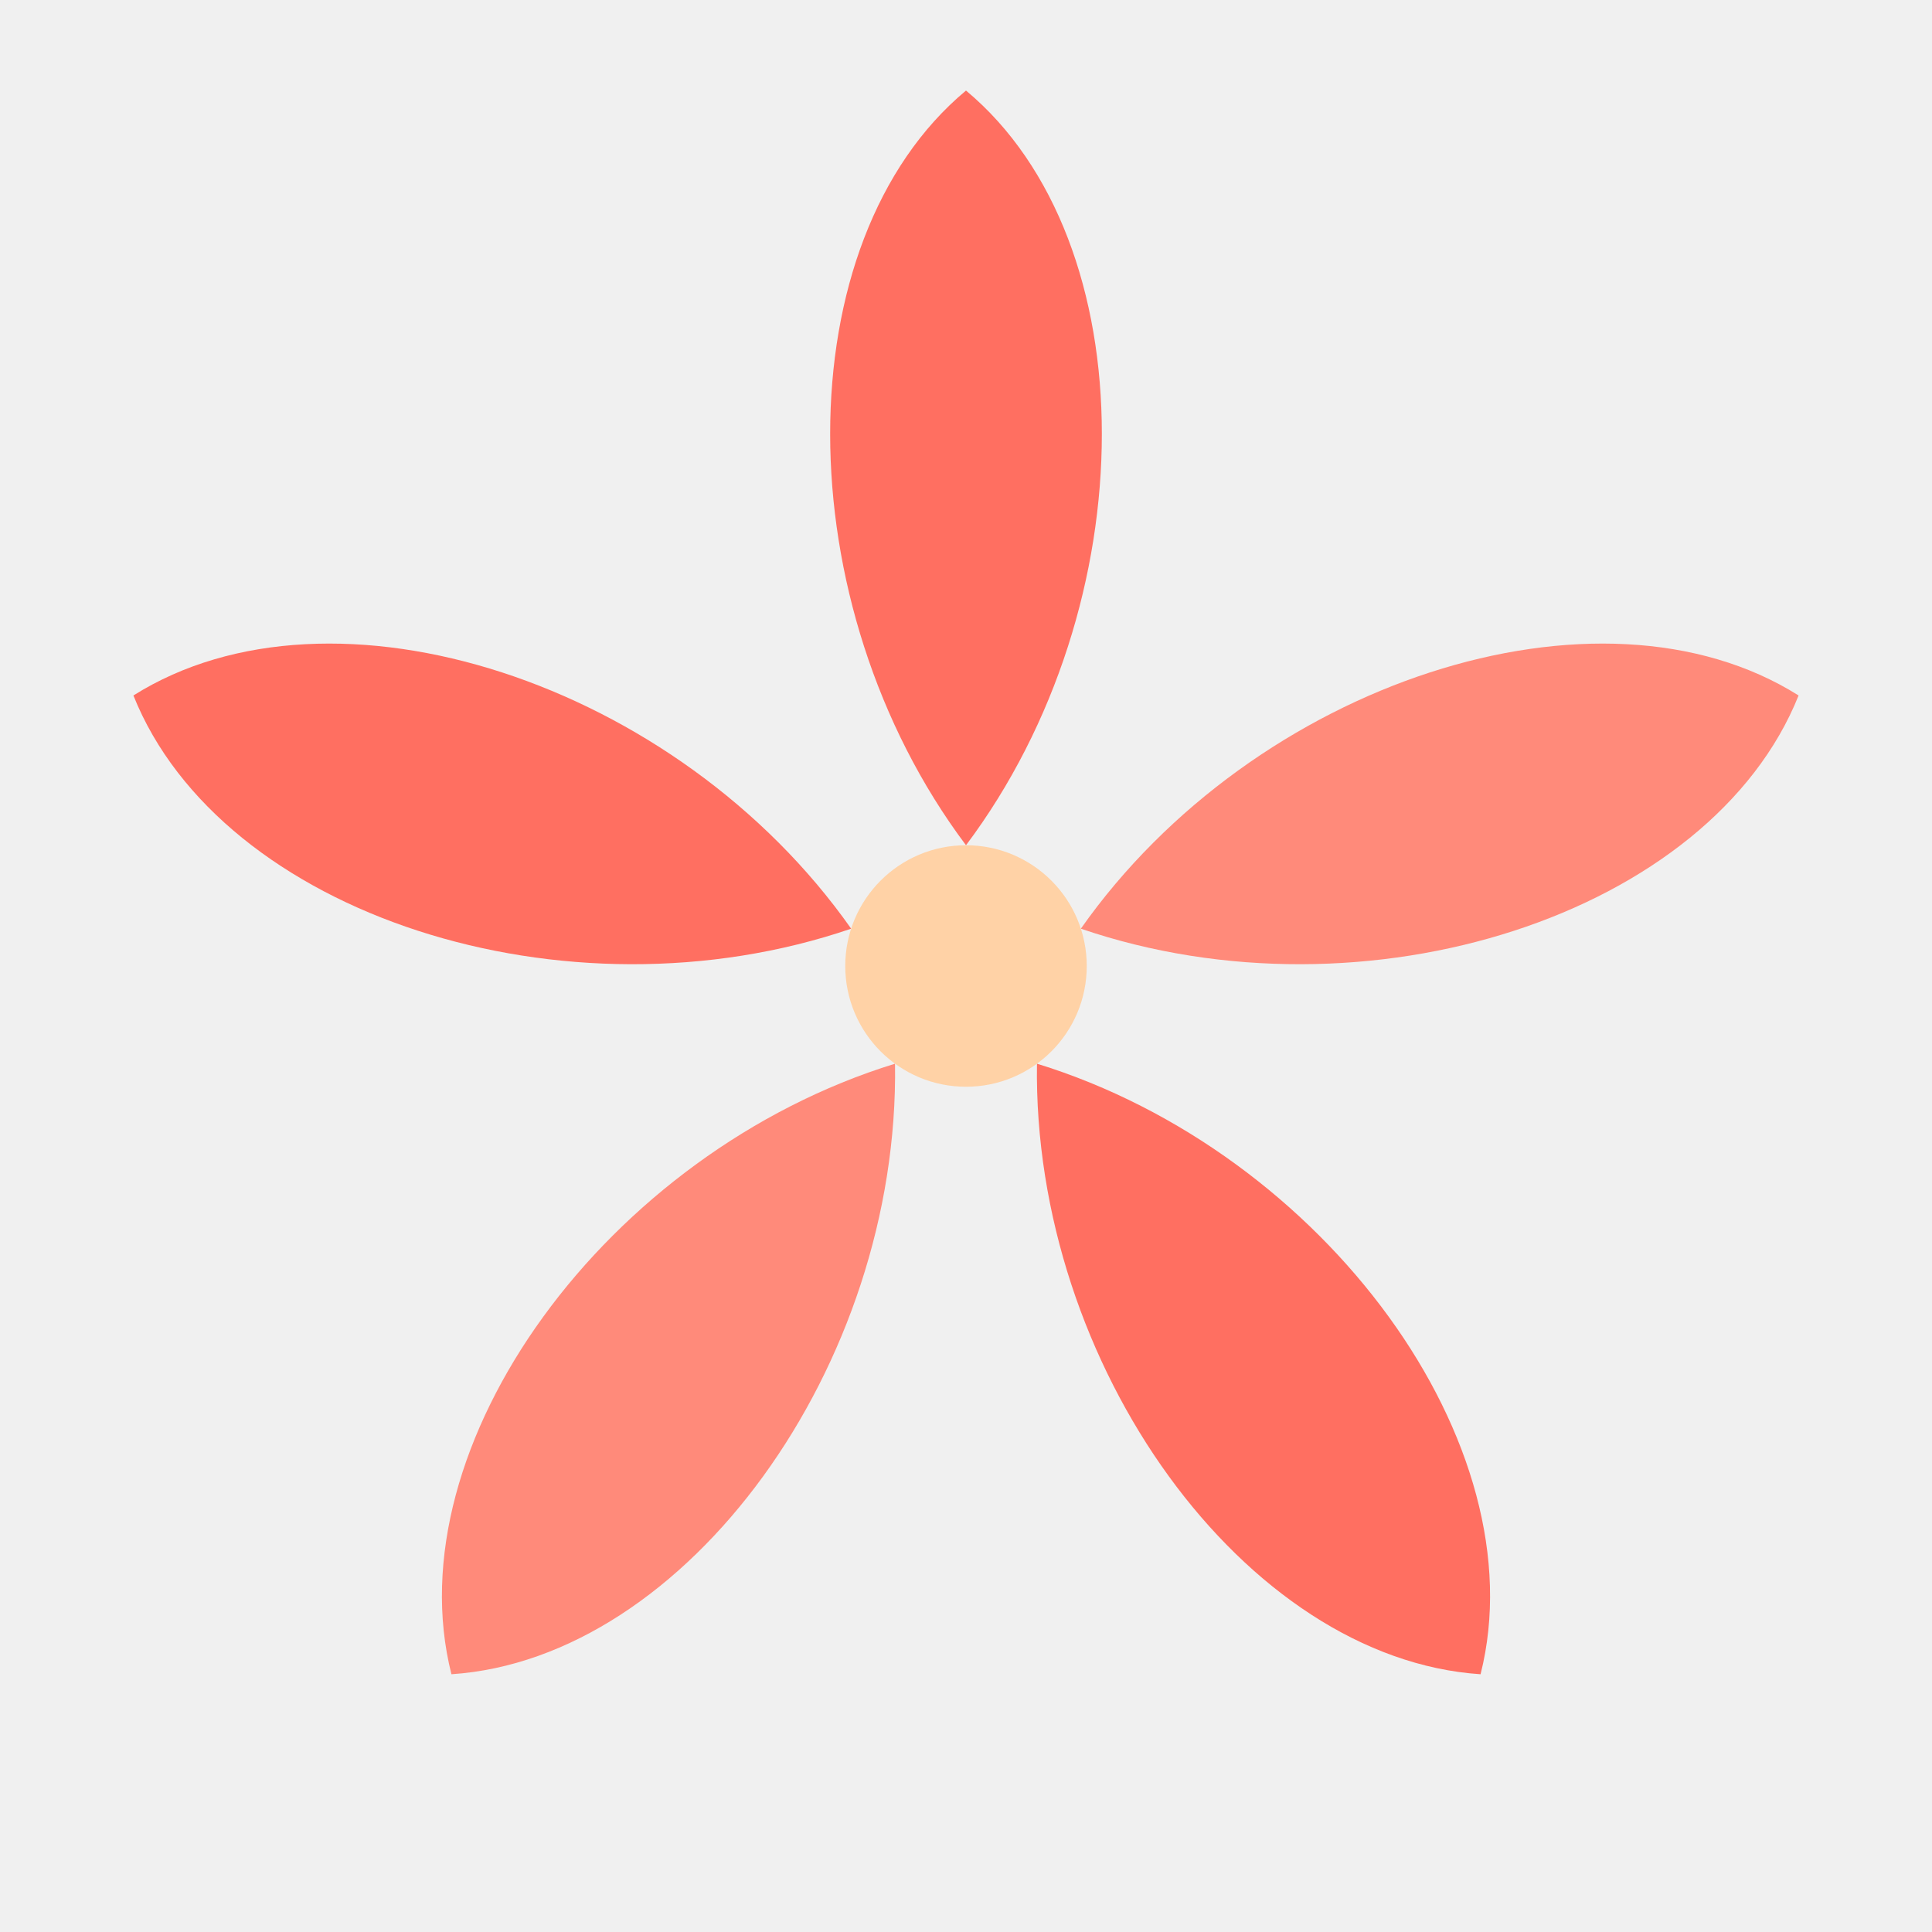
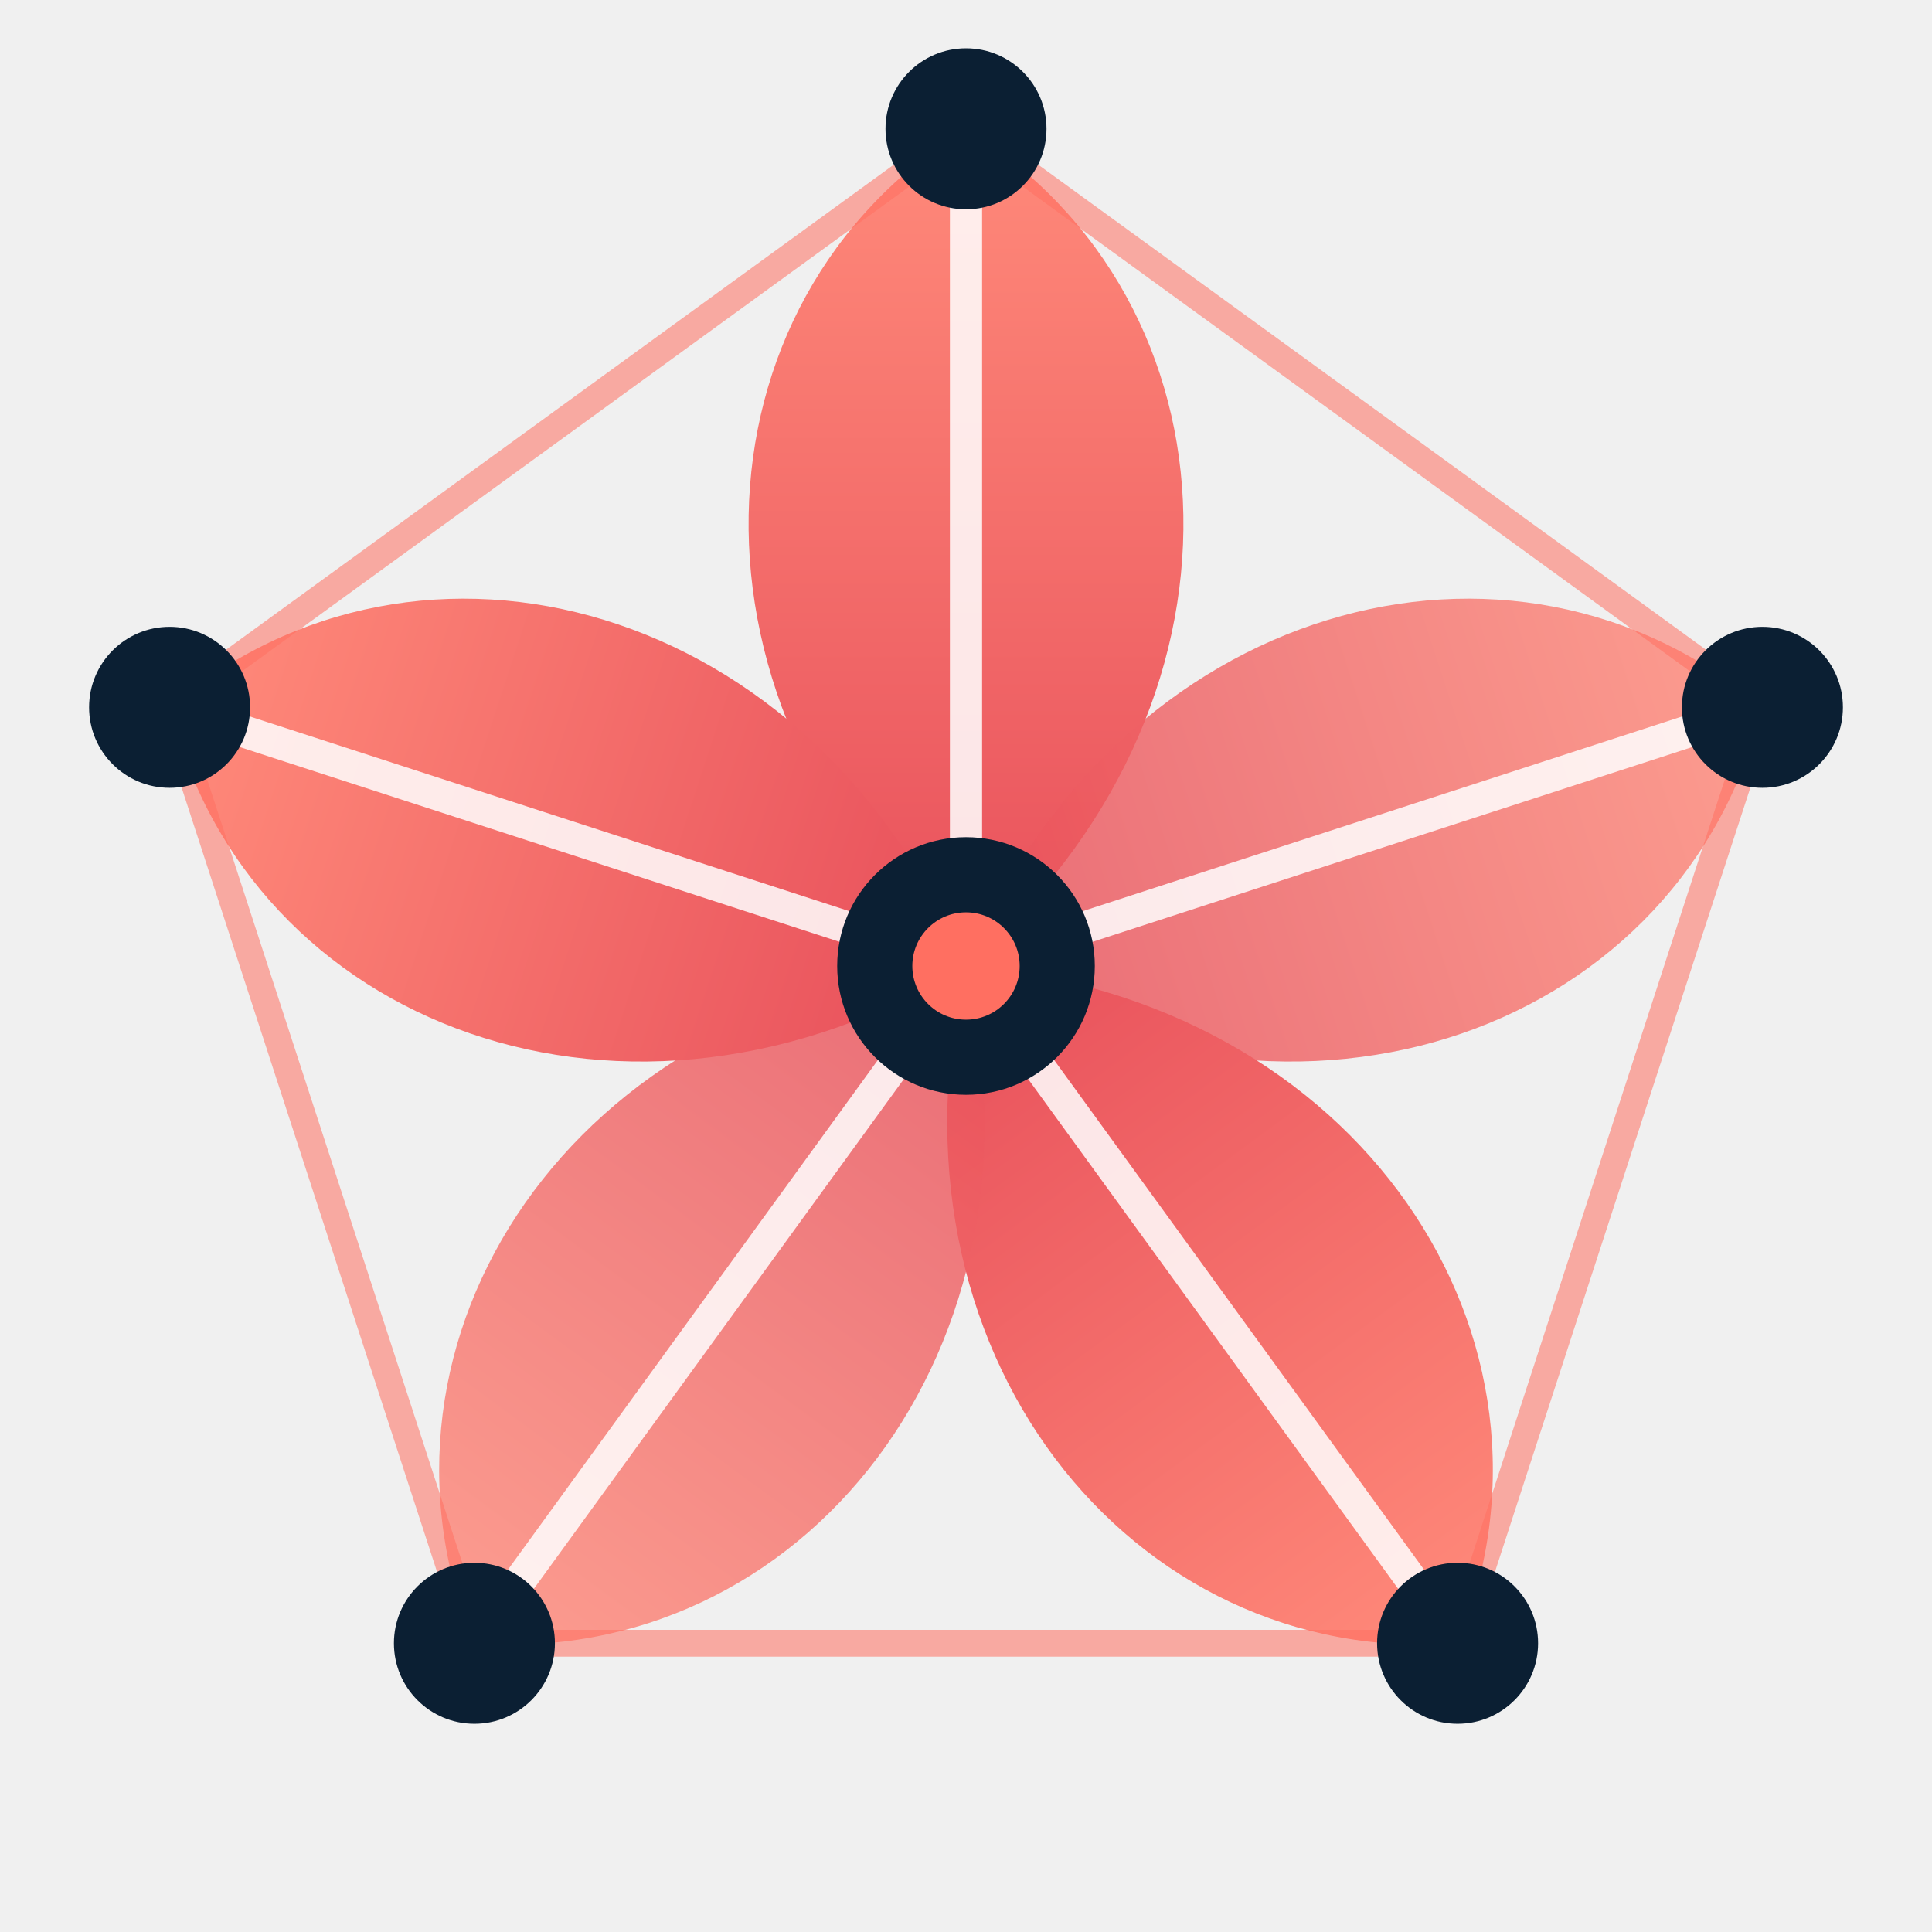
- <svg xmlns="http://www.w3.org/2000/svg" viewBox="0 0 64 64">
-   <g transform="translate(32 32)">
-     <path d="M0-4C-6-12-6-24 0-29C6-24 6-12 0-4Z" fill="#ff6f61" />
-     <path d="M0-4C-6-12-6-24 0-29C6-24 6-12 0-4Z" fill="#ff8a7a" transform="rotate(72)" />
-     <path d="M0-4C-6-12-6-24 0-29C6-24 6-12 0-4Z" fill="#ff6f61" transform="rotate(144)" />
-     <path d="M0-4C-6-12-6-24 0-29C6-24 6-12 0-4Z" fill="#ff8a7a" transform="rotate(216)" />
-     <path d="M0-4C-6-12-6-24 0-29C6-24 6-12 0-4Z" fill="#ff6f61" transform="rotate(288)" />
-     <circle r="4" fill="#ffd2a6" />
-   </g>
+ <svg xmlns="http://www.w3.org/2000/svg" viewBox="10 10 180 180">
+   <defs>
+     <linearGradient id="g" x1="0" y1="1" x2="0" y2="0">
+       <stop offset="0" stop-color="#E8505B" />
+       <stop offset="1" stop-color="#FF8A7A" />
+     </linearGradient>
+   </defs>
+   <path d="M100 100 C 72 76 74 38 100 22 C 126 38 128 76 100 100 Z" fill="url(#g)" fill-opacity="1" transform="rotate(0 100 100)" />
+   <path d="M100 100 C 72 76 74 38 100 22 C 126 38 128 76 100 100 Z" fill="url(#g)" fill-opacity="0.82" transform="rotate(72 100 100)" />
+   <path d="M100 100 C 72 76 74 38 100 22 C 126 38 128 76 100 100 Z" fill="url(#g)" fill-opacity="1" transform="rotate(144 100 100)" />
+   <path d="M100 100 C 72 76 74 38 100 22 C 126 38 128 76 100 100 Z" fill="url(#g)" fill-opacity="0.82" transform="rotate(216 100 100)" />
+   <path d="M100 100 C 72 76 74 38 100 22 C 126 38 128 76 100 100 Z" fill="url(#g)" fill-opacity="1" transform="rotate(288 100 100)" />
+   <polygon points="100.0,22.0 174.2,75.9 145.8,163.1 54.2,163.1 25.8,75.9" fill="none" stroke="#FF6F61" stroke-opacity="0.55" stroke-width="2.5" stroke-linejoin="round" />
+   <line x1="100" y1="100" x2="100.0" y2="22.0" stroke="#FFFFFF" stroke-opacity="0.85" stroke-width="3" stroke-linecap="round" />
+   <line x1="100" y1="100" x2="174.2" y2="75.9" stroke="#FFFFFF" stroke-opacity="0.85" stroke-width="3" stroke-linecap="round" />
+   <line x1="100" y1="100" x2="145.8" y2="163.1" stroke="#FFFFFF" stroke-opacity="0.85" stroke-width="3" stroke-linecap="round" />
+   <line x1="100" y1="100" x2="54.2" y2="163.1" stroke="#FFFFFF" stroke-opacity="0.85" stroke-width="3" stroke-linecap="round" />
+   <line x1="100" y1="100" x2="25.8" y2="75.9" stroke="#FFFFFF" stroke-opacity="0.85" stroke-width="3" stroke-linecap="round" />
+   <circle cx="100.0" cy="22.0" r="7.5" fill="#0B1F33" />
+   <circle cx="174.2" cy="75.9" r="7.5" fill="#0B1F33" />
+   <circle cx="145.8" cy="163.1" r="7.5" fill="#0B1F33" />
+   <circle cx="54.2" cy="163.1" r="7.5" fill="#0B1F33" />
+   <circle cx="25.8" cy="75.9" r="7.5" fill="#0B1F33" />
+   <circle cx="100" cy="100" r="12" fill="#0B1F33" />
+   <circle cx="100" cy="100" r="5" fill="#FF6F61" />
</svg>
